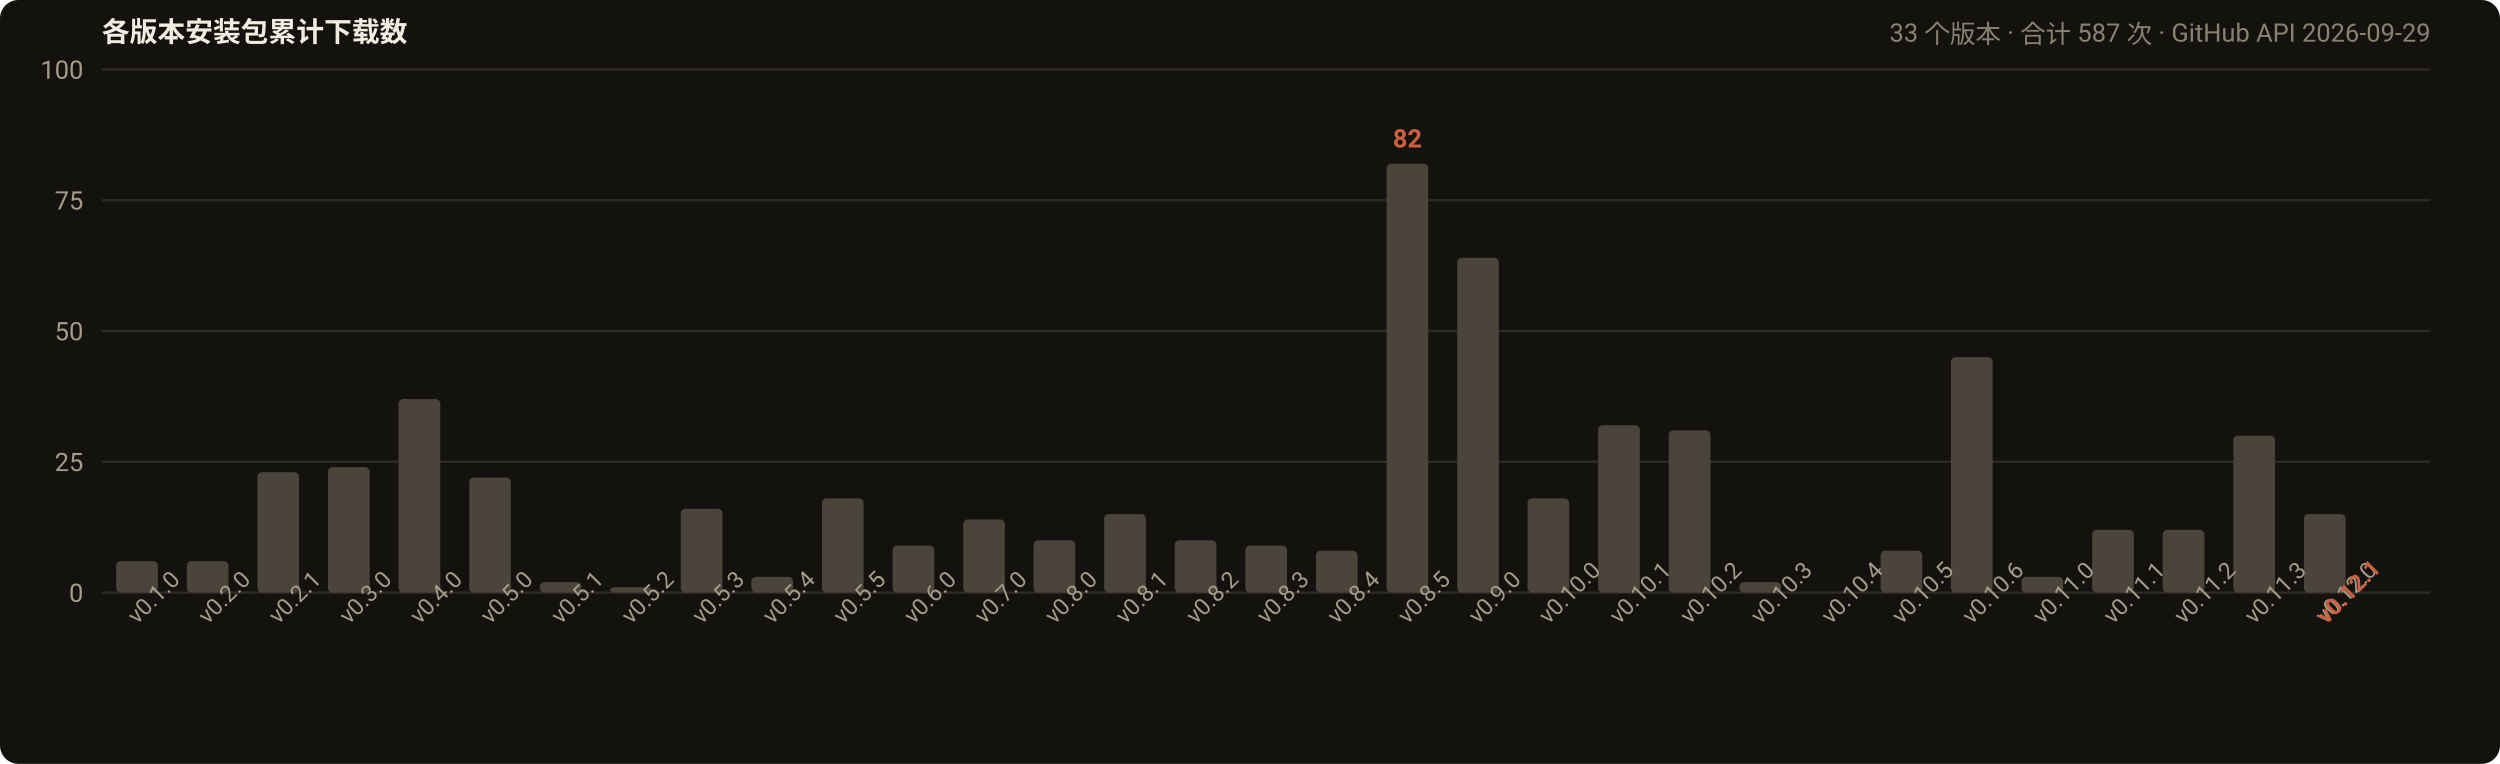
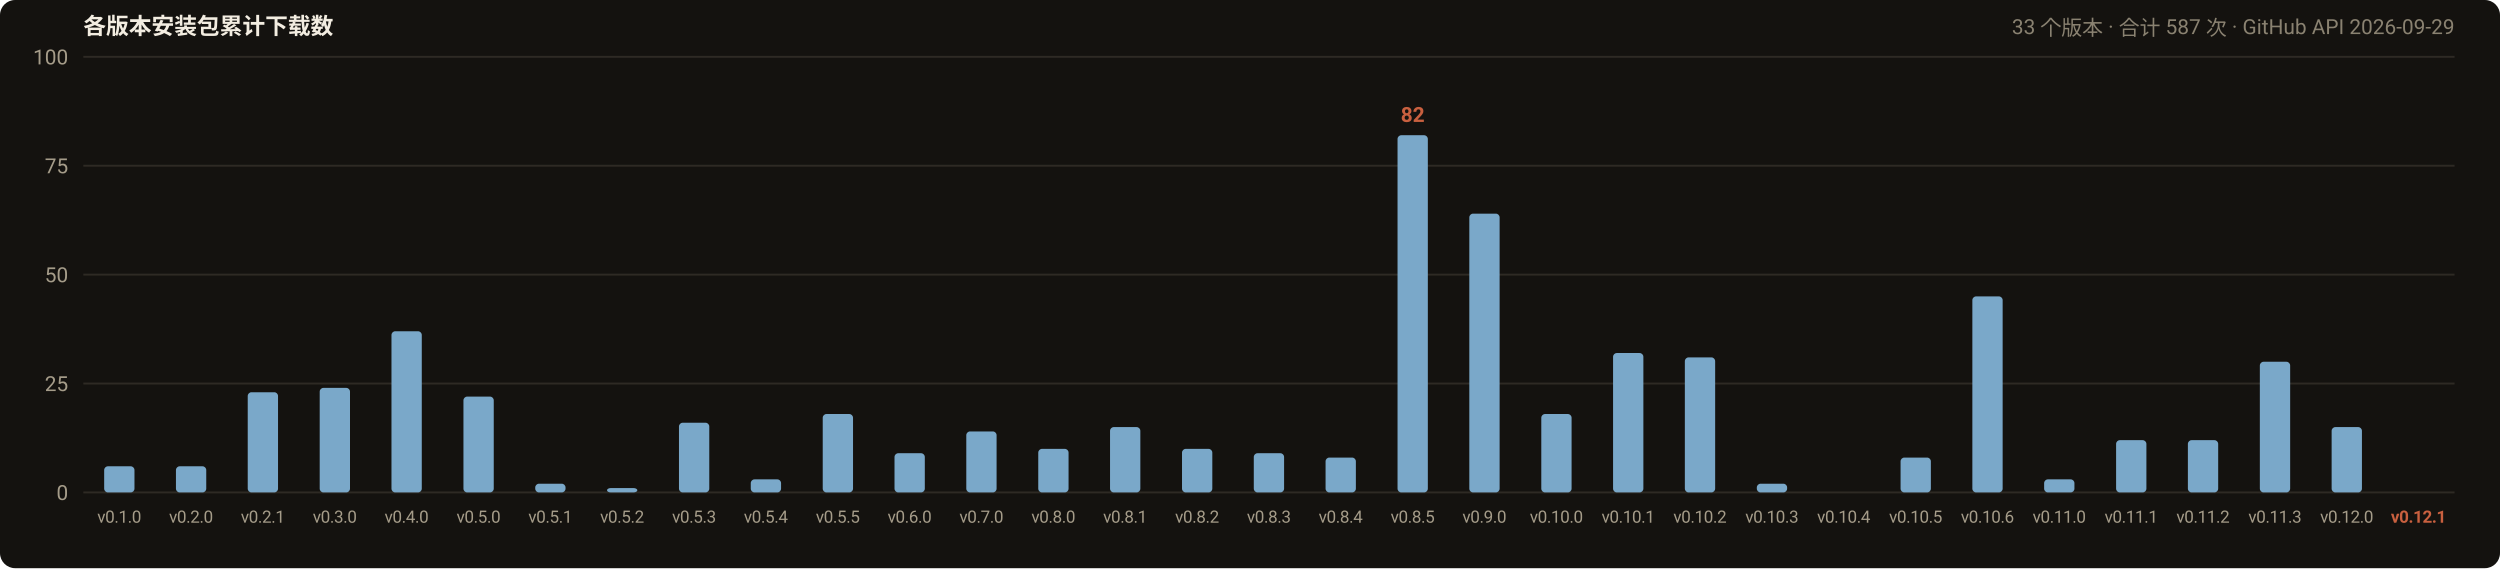
- <svg xmlns="http://www.w3.org/2000/svg" viewBox="0 0 1080 330" width="1080" height="330" role="img" aria-labelledby="dlTitle dlDesc">
-   <rect width="1080" height="330" rx="8" fill="#14120f" />
+ <svg xmlns="http://www.w3.org/2000/svg" viewBox="0 0 1320 300" width="1320" height="300" role="img" aria-labelledby="dlTitle dlDesc">
+   <rect width="1320" height="300" rx="8" fill="#14120f" />
  <text x="44" y="18" font-size="12" font-weight="600" font-family="ui-sans-serif,-apple-system,&quot;Segoe UI&quot;,Roboto,&quot;Helvetica Neue&quot;,sans-serif" fill="#f3ede1">各版本安装包累计下载数</text>
-   <text x="1050" y="18" text-anchor="end" font-size="11" font-family="ui-sans-serif,-apple-system,&quot;Segoe UI&quot;,Roboto,&quot;Helvetica Neue&quot;,sans-serif" fill="#8a8271">33 个版本 · 合计 587 次 · GitHub API 2026-09-29</text>
-   <line x1="44" y1="256.0" x2="1050" y2="256.0" stroke="#2e2a24" stroke-width="1" />
-   <text x="36" y="260.0" text-anchor="end" font-size="11" font-family="ui-sans-serif,-apple-system,&quot;Segoe UI&quot;,Roboto,&quot;Helvetica Neue&quot;,sans-serif" fill="#a59c89">0</text>
-   <line x1="44" y1="199.5" x2="1050" y2="199.5" stroke="#2e2a24" stroke-width="1" />
-   <text x="36" y="203.5" text-anchor="end" font-size="11" font-family="ui-sans-serif,-apple-system,&quot;Segoe UI&quot;,Roboto,&quot;Helvetica Neue&quot;,sans-serif" fill="#a59c89">25</text>
-   <line x1="44" y1="143.0" x2="1050" y2="143.0" stroke="#2e2a24" stroke-width="1" />
-   <text x="36" y="147.0" text-anchor="end" font-size="11" font-family="ui-sans-serif,-apple-system,&quot;Segoe UI&quot;,Roboto,&quot;Helvetica Neue&quot;,sans-serif" fill="#a59c89">50</text>
-   <line x1="44" y1="86.5" x2="1050" y2="86.5" stroke="#2e2a24" stroke-width="1" />
-   <text x="36" y="90.5" text-anchor="end" font-size="11" font-family="ui-sans-serif,-apple-system,&quot;Segoe UI&quot;,Roboto,&quot;Helvetica Neue&quot;,sans-serif" fill="#a59c89">75</text>
-   <line x1="44" y1="30.0" x2="1050" y2="30.0" stroke="#2e2a24" stroke-width="1" />
+   <text x="1296" y="18" text-anchor="end" font-size="11" font-family="ui-sans-serif,-apple-system,&quot;Segoe UI&quot;,Roboto,&quot;Helvetica Neue&quot;,sans-serif" fill="#8a8271">33 个版本 · 合计 587 次 · GitHub API 2026-09-29</text>
+   <line x1="44" y1="260.0" x2="1296" y2="260.0" stroke="#2e2a24" stroke-width="1" />
+   <text x="36" y="264.0" text-anchor="end" font-size="11" font-family="ui-sans-serif,-apple-system,&quot;Segoe UI&quot;,Roboto,&quot;Helvetica Neue&quot;,sans-serif" fill="#a59c89">0</text>
+   <line x1="44" y1="202.5" x2="1296" y2="202.5" stroke="#2e2a24" stroke-width="1" />
+   <text x="36" y="206.5" text-anchor="end" font-size="11" font-family="ui-sans-serif,-apple-system,&quot;Segoe UI&quot;,Roboto,&quot;Helvetica Neue&quot;,sans-serif" fill="#a59c89">25</text>
+   <line x1="44" y1="145.0" x2="1296" y2="145.0" stroke="#2e2a24" stroke-width="1" />
+   <text x="36" y="149.0" text-anchor="end" font-size="11" font-family="ui-sans-serif,-apple-system,&quot;Segoe UI&quot;,Roboto,&quot;Helvetica Neue&quot;,sans-serif" fill="#a59c89">50</text>
+   <line x1="44" y1="87.5" x2="1296" y2="87.5" stroke="#2e2a24" stroke-width="1" />
+   <text x="36" y="91.5" text-anchor="end" font-size="11" font-family="ui-sans-serif,-apple-system,&quot;Segoe UI&quot;,Roboto,&quot;Helvetica Neue&quot;,sans-serif" fill="#a59c89">75</text>
+   <line x1="44" y1="30.0" x2="1296" y2="30.0" stroke="#2e2a24" stroke-width="1" />
  <text x="36" y="34.0" text-anchor="end" font-size="11" font-family="ui-sans-serif,-apple-system,&quot;Segoe UI&quot;,Roboto,&quot;Helvetica Neue&quot;,sans-serif" fill="#a59c89">100</text>
-   <rect x="50.2" y="242.4" width="18.0" height="13.6" rx="2" fill="#4a443a" />
-   <rect x="80.7" y="242.4" width="18.0" height="13.6" rx="2" fill="#4a443a" />
-   <rect x="111.2" y="204.0" width="18.0" height="52.0" rx="2" fill="#4a443a" />
-   <rect x="141.7" y="201.8" width="18.0" height="54.2" rx="2" fill="#4a443a" />
-   <rect x="172.2" y="172.4" width="18.0" height="83.6" rx="2" fill="#4a443a" />
-   <rect x="202.7" y="206.3" width="18.0" height="49.7" rx="2" fill="#4a443a" />
-   <rect x="233.2" y="251.5" width="18.0" height="4.5" rx="2" fill="#4a443a" />
-   <rect x="263.6" y="253.7" width="18.0" height="2.3" rx="2" fill="#4a443a" />
-   <rect x="294.1" y="219.8" width="18.0" height="36.2" rx="2" fill="#4a443a" />
-   <rect x="324.6" y="249.2" width="18.0" height="6.8" rx="2" fill="#4a443a" />
-   <rect x="355.1" y="215.3" width="18.0" height="40.7" rx="2" fill="#4a443a" />
-   <rect x="385.6" y="235.7" width="18.0" height="20.3" rx="2" fill="#4a443a" />
-   <rect x="416.1" y="224.4" width="18.0" height="31.6" rx="2" fill="#4a443a" />
-   <rect x="446.5" y="233.4" width="18.0" height="22.6" rx="2" fill="#4a443a" />
-   <rect x="477.0" y="222.1" width="18.0" height="33.9" rx="2" fill="#4a443a" />
-   <rect x="507.5" y="233.4" width="18.0" height="22.6" rx="2" fill="#4a443a" />
-   <rect x="538.0" y="235.7" width="18.0" height="20.3" rx="2" fill="#4a443a" />
-   <rect x="568.5" y="237.9" width="18.0" height="18.1" rx="2" fill="#4a443a" />
-   <rect x="599.0" y="70.7" width="18.0" height="185.3" rx="2" fill="#4a443a" />
-   <rect x="629.5" y="111.4" width="18.0" height="144.6" rx="2" fill="#4a443a" />
-   <rect x="659.9" y="215.3" width="18.0" height="40.7" rx="2" fill="#4a443a" />
-   <rect x="690.4" y="183.7" width="18.0" height="72.3" rx="2" fill="#4a443a" />
-   <rect x="720.9" y="185.9" width="18.0" height="70.1" rx="2" fill="#4a443a" />
-   <rect x="751.4" y="251.5" width="18.0" height="4.5" rx="2" fill="#4a443a" />
-   <rect x="781.9" y="256.0" width="18.0" height="0.0" rx="2" fill="#4a443a" />
-   <rect x="812.4" y="237.9" width="18.0" height="18.1" rx="2" fill="#4a443a" />
-   <rect x="842.8" y="154.3" width="18.0" height="101.7" rx="2" fill="#4a443a" />
-   <rect x="873.3" y="249.2" width="18.0" height="6.8" rx="2" fill="#4a443a" />
-   <rect x="903.8" y="228.9" width="18.0" height="27.1" rx="2" fill="#4a443a" />
-   <rect x="934.3" y="228.9" width="18.0" height="27.1" rx="2" fill="#4a443a" />
-   <rect x="964.8" y="188.2" width="18.0" height="67.8" rx="2" fill="#4a443a" />
-   <rect x="995.3" y="222.1" width="18.0" height="33.9" rx="2" fill="#4a443a" />
-   <rect x="1025.8" y="256.0" width="18.0" height="0.0" rx="2" fill="#c9603f" />
-   <text x="608.0" y="63.7" text-anchor="middle" font-size="11" font-weight="600" font-family="ui-sans-serif,-apple-system,&quot;Segoe UI&quot;,Roboto,&quot;Helvetica Neue&quot;,sans-serif" fill="#c9603f">82</text>
-   <text x="59.2" y="270" font-size="10" font-weight="400" font-family="ui-sans-serif,-apple-system,&quot;Segoe UI&quot;,Roboto,&quot;Helvetica Neue&quot;,sans-serif" fill="#a59c89" transform="rotate(-45 59.2 270)">v0.1.0</text>
-   <text x="89.7" y="270" font-size="10" font-weight="400" font-family="ui-sans-serif,-apple-system,&quot;Segoe UI&quot;,Roboto,&quot;Helvetica Neue&quot;,sans-serif" fill="#a59c89" transform="rotate(-45 89.7 270)">v0.2.0</text>
-   <text x="120.2" y="270" font-size="10" font-weight="400" font-family="ui-sans-serif,-apple-system,&quot;Segoe UI&quot;,Roboto,&quot;Helvetica Neue&quot;,sans-serif" fill="#a59c89" transform="rotate(-45 120.2 270)">v0.2.1</text>
-   <text x="150.7" y="270" font-size="10" font-weight="400" font-family="ui-sans-serif,-apple-system,&quot;Segoe UI&quot;,Roboto,&quot;Helvetica Neue&quot;,sans-serif" fill="#a59c89" transform="rotate(-45 150.7 270)">v0.3.0</text>
-   <text x="181.2" y="270" font-size="10" font-weight="400" font-family="ui-sans-serif,-apple-system,&quot;Segoe UI&quot;,Roboto,&quot;Helvetica Neue&quot;,sans-serif" fill="#a59c89" transform="rotate(-45 181.2 270)">v0.4.0</text>
-   <text x="211.7" y="270" font-size="10" font-weight="400" font-family="ui-sans-serif,-apple-system,&quot;Segoe UI&quot;,Roboto,&quot;Helvetica Neue&quot;,sans-serif" fill="#a59c89" transform="rotate(-45 211.7 270)">v0.5.0</text>
-   <text x="242.2" y="270" font-size="10" font-weight="400" font-family="ui-sans-serif,-apple-system,&quot;Segoe UI&quot;,Roboto,&quot;Helvetica Neue&quot;,sans-serif" fill="#a59c89" transform="rotate(-45 242.2 270)">v0.5.1</text>
-   <text x="272.6" y="270" font-size="10" font-weight="400" font-family="ui-sans-serif,-apple-system,&quot;Segoe UI&quot;,Roboto,&quot;Helvetica Neue&quot;,sans-serif" fill="#a59c89" transform="rotate(-45 272.6 270)">v0.5.2</text>
-   <text x="303.1" y="270" font-size="10" font-weight="400" font-family="ui-sans-serif,-apple-system,&quot;Segoe UI&quot;,Roboto,&quot;Helvetica Neue&quot;,sans-serif" fill="#a59c89" transform="rotate(-45 303.1 270)">v0.5.3</text>
-   <text x="333.6" y="270" font-size="10" font-weight="400" font-family="ui-sans-serif,-apple-system,&quot;Segoe UI&quot;,Roboto,&quot;Helvetica Neue&quot;,sans-serif" fill="#a59c89" transform="rotate(-45 333.6 270)">v0.5.4</text>
-   <text x="364.1" y="270" font-size="10" font-weight="400" font-family="ui-sans-serif,-apple-system,&quot;Segoe UI&quot;,Roboto,&quot;Helvetica Neue&quot;,sans-serif" fill="#a59c89" transform="rotate(-45 364.1 270)">v0.5.5</text>
-   <text x="394.6" y="270" font-size="10" font-weight="400" font-family="ui-sans-serif,-apple-system,&quot;Segoe UI&quot;,Roboto,&quot;Helvetica Neue&quot;,sans-serif" fill="#a59c89" transform="rotate(-45 394.6 270)">v0.6.0</text>
-   <text x="425.1" y="270" font-size="10" font-weight="400" font-family="ui-sans-serif,-apple-system,&quot;Segoe UI&quot;,Roboto,&quot;Helvetica Neue&quot;,sans-serif" fill="#a59c89" transform="rotate(-45 425.1 270)">v0.7.0</text>
-   <text x="455.5" y="270" font-size="10" font-weight="400" font-family="ui-sans-serif,-apple-system,&quot;Segoe UI&quot;,Roboto,&quot;Helvetica Neue&quot;,sans-serif" fill="#a59c89" transform="rotate(-45 455.5 270)">v0.8.0</text>
-   <text x="486.0" y="270" font-size="10" font-weight="400" font-family="ui-sans-serif,-apple-system,&quot;Segoe UI&quot;,Roboto,&quot;Helvetica Neue&quot;,sans-serif" fill="#a59c89" transform="rotate(-45 486.0 270)">v0.8.1</text>
-   <text x="516.5" y="270" font-size="10" font-weight="400" font-family="ui-sans-serif,-apple-system,&quot;Segoe UI&quot;,Roboto,&quot;Helvetica Neue&quot;,sans-serif" fill="#a59c89" transform="rotate(-45 516.5 270)">v0.8.2</text>
-   <text x="547.0" y="270" font-size="10" font-weight="400" font-family="ui-sans-serif,-apple-system,&quot;Segoe UI&quot;,Roboto,&quot;Helvetica Neue&quot;,sans-serif" fill="#a59c89" transform="rotate(-45 547.0 270)">v0.8.3</text>
-   <text x="577.5" y="270" font-size="10" font-weight="400" font-family="ui-sans-serif,-apple-system,&quot;Segoe UI&quot;,Roboto,&quot;Helvetica Neue&quot;,sans-serif" fill="#a59c89" transform="rotate(-45 577.5 270)">v0.8.4</text>
-   <text x="608.0" y="270" font-size="10" font-weight="400" font-family="ui-sans-serif,-apple-system,&quot;Segoe UI&quot;,Roboto,&quot;Helvetica Neue&quot;,sans-serif" fill="#a59c89" transform="rotate(-45 608.0 270)">v0.8.5</text>
-   <text x="638.5" y="270" font-size="10" font-weight="400" font-family="ui-sans-serif,-apple-system,&quot;Segoe UI&quot;,Roboto,&quot;Helvetica Neue&quot;,sans-serif" fill="#a59c89" transform="rotate(-45 638.5 270)">v0.9.0</text>
-   <text x="668.9" y="270" font-size="10" font-weight="400" font-family="ui-sans-serif,-apple-system,&quot;Segoe UI&quot;,Roboto,&quot;Helvetica Neue&quot;,sans-serif" fill="#a59c89" transform="rotate(-45 668.9 270)">v0.10.0</text>
-   <text x="699.4" y="270" font-size="10" font-weight="400" font-family="ui-sans-serif,-apple-system,&quot;Segoe UI&quot;,Roboto,&quot;Helvetica Neue&quot;,sans-serif" fill="#a59c89" transform="rotate(-45 699.4 270)">v0.10.1</text>
-   <text x="729.9" y="270" font-size="10" font-weight="400" font-family="ui-sans-serif,-apple-system,&quot;Segoe UI&quot;,Roboto,&quot;Helvetica Neue&quot;,sans-serif" fill="#a59c89" transform="rotate(-45 729.9 270)">v0.10.2</text>
-   <text x="760.4" y="270" font-size="10" font-weight="400" font-family="ui-sans-serif,-apple-system,&quot;Segoe UI&quot;,Roboto,&quot;Helvetica Neue&quot;,sans-serif" fill="#a59c89" transform="rotate(-45 760.4 270)">v0.10.3</text>
-   <text x="790.9" y="270" font-size="10" font-weight="400" font-family="ui-sans-serif,-apple-system,&quot;Segoe UI&quot;,Roboto,&quot;Helvetica Neue&quot;,sans-serif" fill="#a59c89" transform="rotate(-45 790.9 270)">v0.10.4</text>
-   <text x="821.4" y="270" font-size="10" font-weight="400" font-family="ui-sans-serif,-apple-system,&quot;Segoe UI&quot;,Roboto,&quot;Helvetica Neue&quot;,sans-serif" fill="#a59c89" transform="rotate(-45 821.4 270)">v0.10.5</text>
-   <text x="851.8" y="270" font-size="10" font-weight="400" font-family="ui-sans-serif,-apple-system,&quot;Segoe UI&quot;,Roboto,&quot;Helvetica Neue&quot;,sans-serif" fill="#a59c89" transform="rotate(-45 851.8 270)">v0.10.6</text>
-   <text x="882.3" y="270" font-size="10" font-weight="400" font-family="ui-sans-serif,-apple-system,&quot;Segoe UI&quot;,Roboto,&quot;Helvetica Neue&quot;,sans-serif" fill="#a59c89" transform="rotate(-45 882.3 270)">v0.11.0</text>
-   <text x="912.8" y="270" font-size="10" font-weight="400" font-family="ui-sans-serif,-apple-system,&quot;Segoe UI&quot;,Roboto,&quot;Helvetica Neue&quot;,sans-serif" fill="#a59c89" transform="rotate(-45 912.8 270)">v0.11.1</text>
-   <text x="943.3" y="270" font-size="10" font-weight="400" font-family="ui-sans-serif,-apple-system,&quot;Segoe UI&quot;,Roboto,&quot;Helvetica Neue&quot;,sans-serif" fill="#a59c89" transform="rotate(-45 943.3 270)">v0.11.2</text>
-   <text x="973.8" y="270" font-size="10" font-weight="400" font-family="ui-sans-serif,-apple-system,&quot;Segoe UI&quot;,Roboto,&quot;Helvetica Neue&quot;,sans-serif" fill="#a59c89" transform="rotate(-45 973.8 270)">v0.11.3</text>
-   <text x="1004.3" y="270" font-size="10" font-weight="400" font-family="ui-sans-serif,-apple-system,&quot;Segoe UI&quot;,Roboto,&quot;Helvetica Neue&quot;,sans-serif" fill="#a59c89" transform="rotate(-45 1004.3 270)">v0.12.0</text>
-   <text x="1005.1" y="270" font-size="10" font-weight="600" font-family="ui-sans-serif,-apple-system,&quot;Segoe UI&quot;,Roboto,&quot;Helvetica Neue&quot;,sans-serif" fill="#c9603f" transform="rotate(-45 1005.1 270)">v0.12.1</text>
+   <rect x="55.0" y="246.2" width="16.0" height="13.8" rx="2" fill="#7aa8c9" />
+   <rect x="92.9" y="246.2" width="16.0" height="13.8" rx="2" fill="#7aa8c9" />
+   <rect x="130.8" y="207.1" width="16.0" height="52.9" rx="2" fill="#7aa8c9" />
+   <rect x="168.8" y="204.8" width="16.0" height="55.2" rx="2" fill="#7aa8c9" />
+   <rect x="206.7" y="174.9" width="16.0" height="85.1" rx="2" fill="#7aa8c9" />
+   <rect x="244.7" y="209.4" width="16.0" height="50.6" rx="2" fill="#7aa8c9" />
+   <rect x="282.6" y="255.4" width="16.0" height="4.6" rx="2" fill="#7aa8c9" />
+   <rect x="320.5" y="257.7" width="16.0" height="2.3" rx="2" fill="#7aa8c9" />
+   <rect x="358.5" y="223.2" width="16.0" height="36.8" rx="2" fill="#7aa8c9" />
+   <rect x="396.4" y="253.1" width="16.0" height="6.9" rx="2" fill="#7aa8c9" />
+   <rect x="434.4" y="218.6" width="16.0" height="41.4" rx="2" fill="#7aa8c9" />
+   <rect x="472.3" y="239.3" width="16.0" height="20.7" rx="2" fill="#7aa8c9" />
+   <rect x="510.2" y="227.8" width="16.0" height="32.2" rx="2" fill="#7aa8c9" />
+   <rect x="548.2" y="237.0" width="16.0" height="23.0" rx="2" fill="#7aa8c9" />
+   <rect x="586.1" y="225.5" width="16.0" height="34.5" rx="2" fill="#7aa8c9" />
+   <rect x="624.1" y="237.0" width="16.0" height="23.0" rx="2" fill="#7aa8c9" />
+   <rect x="662.0" y="239.3" width="16.0" height="20.7" rx="2" fill="#7aa8c9" />
+   <rect x="699.9" y="241.6" width="16.0" height="18.4" rx="2" fill="#7aa8c9" />
+   <rect x="737.9" y="71.4" width="16.0" height="188.6" rx="2" fill="#7aa8c9" />
+   <rect x="775.8" y="112.8" width="16.0" height="147.2" rx="2" fill="#7aa8c9" />
+   <rect x="813.8" y="218.6" width="16.0" height="41.4" rx="2" fill="#7aa8c9" />
+   <rect x="851.7" y="186.4" width="16.0" height="73.6" rx="2" fill="#7aa8c9" />
+   <rect x="889.6" y="188.7" width="16.0" height="71.3" rx="2" fill="#7aa8c9" />
+   <rect x="927.6" y="255.4" width="16.0" height="4.6" rx="2" fill="#7aa8c9" />
+   <rect x="965.5" y="260.0" width="16.0" height="0.0" rx="2" fill="#7aa8c9" />
+   <rect x="1003.5" y="241.6" width="16.0" height="18.4" rx="2" fill="#7aa8c9" />
+   <rect x="1041.4" y="156.5" width="16.0" height="103.5" rx="2" fill="#7aa8c9" />
+   <rect x="1079.3" y="253.1" width="16.0" height="6.9" rx="2" fill="#7aa8c9" />
+   <rect x="1117.3" y="232.4" width="16.0" height="27.6" rx="2" fill="#7aa8c9" />
+   <rect x="1155.2" y="232.4" width="16.0" height="27.6" rx="2" fill="#7aa8c9" />
+   <rect x="1193.2" y="191.0" width="16.0" height="69.0" rx="2" fill="#7aa8c9" />
+   <rect x="1231.1" y="225.5" width="16.0" height="34.5" rx="2" fill="#7aa8c9" />
+   <rect x="1269.0" y="260.0" width="16.0" height="0.0" rx="2" fill="#c9603f" />
+   <text x="745.9" y="64.4" text-anchor="middle" font-size="11" font-weight="600" font-family="ui-sans-serif,-apple-system,&quot;Segoe UI&quot;,Roboto,&quot;Helvetica Neue&quot;,sans-serif" fill="#c9603f">82</text>
+   <text x="63.0" y="276" text-anchor="middle" font-size="9" font-weight="400" font-family="ui-sans-serif,-apple-system,&quot;Segoe UI&quot;,Roboto,&quot;Helvetica Neue&quot;,sans-serif" fill="#a59c89" letter-spacing="-0.2">v0.1.0</text>
+   <text x="100.9" y="276" text-anchor="middle" font-size="9" font-weight="400" font-family="ui-sans-serif,-apple-system,&quot;Segoe UI&quot;,Roboto,&quot;Helvetica Neue&quot;,sans-serif" fill="#a59c89" letter-spacing="-0.2">v0.2.0</text>
+   <text x="138.8" y="276" text-anchor="middle" font-size="9" font-weight="400" font-family="ui-sans-serif,-apple-system,&quot;Segoe UI&quot;,Roboto,&quot;Helvetica Neue&quot;,sans-serif" fill="#a59c89" letter-spacing="-0.2">v0.2.1</text>
+   <text x="176.8" y="276" text-anchor="middle" font-size="9" font-weight="400" font-family="ui-sans-serif,-apple-system,&quot;Segoe UI&quot;,Roboto,&quot;Helvetica Neue&quot;,sans-serif" fill="#a59c89" letter-spacing="-0.2">v0.3.0</text>
+   <text x="214.7" y="276" text-anchor="middle" font-size="9" font-weight="400" font-family="ui-sans-serif,-apple-system,&quot;Segoe UI&quot;,Roboto,&quot;Helvetica Neue&quot;,sans-serif" fill="#a59c89" letter-spacing="-0.2">v0.4.0</text>
+   <text x="252.7" y="276" text-anchor="middle" font-size="9" font-weight="400" font-family="ui-sans-serif,-apple-system,&quot;Segoe UI&quot;,Roboto,&quot;Helvetica Neue&quot;,sans-serif" fill="#a59c89" letter-spacing="-0.2">v0.5.0</text>
+   <text x="290.6" y="276" text-anchor="middle" font-size="9" font-weight="400" font-family="ui-sans-serif,-apple-system,&quot;Segoe UI&quot;,Roboto,&quot;Helvetica Neue&quot;,sans-serif" fill="#a59c89" letter-spacing="-0.2">v0.5.1</text>
+   <text x="328.5" y="276" text-anchor="middle" font-size="9" font-weight="400" font-family="ui-sans-serif,-apple-system,&quot;Segoe UI&quot;,Roboto,&quot;Helvetica Neue&quot;,sans-serif" fill="#a59c89" letter-spacing="-0.2">v0.5.2</text>
+   <text x="366.5" y="276" text-anchor="middle" font-size="9" font-weight="400" font-family="ui-sans-serif,-apple-system,&quot;Segoe UI&quot;,Roboto,&quot;Helvetica Neue&quot;,sans-serif" fill="#a59c89" letter-spacing="-0.2">v0.5.3</text>
+   <text x="404.4" y="276" text-anchor="middle" font-size="9" font-weight="400" font-family="ui-sans-serif,-apple-system,&quot;Segoe UI&quot;,Roboto,&quot;Helvetica Neue&quot;,sans-serif" fill="#a59c89" letter-spacing="-0.2">v0.5.4</text>
+   <text x="442.4" y="276" text-anchor="middle" font-size="9" font-weight="400" font-family="ui-sans-serif,-apple-system,&quot;Segoe UI&quot;,Roboto,&quot;Helvetica Neue&quot;,sans-serif" fill="#a59c89" letter-spacing="-0.2">v0.5.5</text>
+   <text x="480.3" y="276" text-anchor="middle" font-size="9" font-weight="400" font-family="ui-sans-serif,-apple-system,&quot;Segoe UI&quot;,Roboto,&quot;Helvetica Neue&quot;,sans-serif" fill="#a59c89" letter-spacing="-0.2">v0.6.0</text>
+   <text x="518.2" y="276" text-anchor="middle" font-size="9" font-weight="400" font-family="ui-sans-serif,-apple-system,&quot;Segoe UI&quot;,Roboto,&quot;Helvetica Neue&quot;,sans-serif" fill="#a59c89" letter-spacing="-0.2">v0.7.0</text>
+   <text x="556.2" y="276" text-anchor="middle" font-size="9" font-weight="400" font-family="ui-sans-serif,-apple-system,&quot;Segoe UI&quot;,Roboto,&quot;Helvetica Neue&quot;,sans-serif" fill="#a59c89" letter-spacing="-0.2">v0.8.0</text>
+   <text x="594.1" y="276" text-anchor="middle" font-size="9" font-weight="400" font-family="ui-sans-serif,-apple-system,&quot;Segoe UI&quot;,Roboto,&quot;Helvetica Neue&quot;,sans-serif" fill="#a59c89" letter-spacing="-0.2">v0.8.1</text>
+   <text x="632.1" y="276" text-anchor="middle" font-size="9" font-weight="400" font-family="ui-sans-serif,-apple-system,&quot;Segoe UI&quot;,Roboto,&quot;Helvetica Neue&quot;,sans-serif" fill="#a59c89" letter-spacing="-0.2">v0.8.2</text>
+   <text x="670.0" y="276" text-anchor="middle" font-size="9" font-weight="400" font-family="ui-sans-serif,-apple-system,&quot;Segoe UI&quot;,Roboto,&quot;Helvetica Neue&quot;,sans-serif" fill="#a59c89" letter-spacing="-0.2">v0.8.3</text>
+   <text x="707.9" y="276" text-anchor="middle" font-size="9" font-weight="400" font-family="ui-sans-serif,-apple-system,&quot;Segoe UI&quot;,Roboto,&quot;Helvetica Neue&quot;,sans-serif" fill="#a59c89" letter-spacing="-0.2">v0.8.4</text>
+   <text x="745.9" y="276" text-anchor="middle" font-size="9" font-weight="400" font-family="ui-sans-serif,-apple-system,&quot;Segoe UI&quot;,Roboto,&quot;Helvetica Neue&quot;,sans-serif" fill="#a59c89" letter-spacing="-0.2">v0.8.5</text>
+   <text x="783.8" y="276" text-anchor="middle" font-size="9" font-weight="400" font-family="ui-sans-serif,-apple-system,&quot;Segoe UI&quot;,Roboto,&quot;Helvetica Neue&quot;,sans-serif" fill="#a59c89" letter-spacing="-0.2">v0.9.0</text>
+   <text x="821.8" y="276" text-anchor="middle" font-size="9" font-weight="400" font-family="ui-sans-serif,-apple-system,&quot;Segoe UI&quot;,Roboto,&quot;Helvetica Neue&quot;,sans-serif" fill="#a59c89" letter-spacing="-0.2">v0.10.0</text>
+   <text x="859.7" y="276" text-anchor="middle" font-size="9" font-weight="400" font-family="ui-sans-serif,-apple-system,&quot;Segoe UI&quot;,Roboto,&quot;Helvetica Neue&quot;,sans-serif" fill="#a59c89" letter-spacing="-0.2">v0.10.1</text>
+   <text x="897.6" y="276" text-anchor="middle" font-size="9" font-weight="400" font-family="ui-sans-serif,-apple-system,&quot;Segoe UI&quot;,Roboto,&quot;Helvetica Neue&quot;,sans-serif" fill="#a59c89" letter-spacing="-0.2">v0.10.2</text>
+   <text x="935.6" y="276" text-anchor="middle" font-size="9" font-weight="400" font-family="ui-sans-serif,-apple-system,&quot;Segoe UI&quot;,Roboto,&quot;Helvetica Neue&quot;,sans-serif" fill="#a59c89" letter-spacing="-0.2">v0.10.3</text>
+   <text x="973.5" y="276" text-anchor="middle" font-size="9" font-weight="400" font-family="ui-sans-serif,-apple-system,&quot;Segoe UI&quot;,Roboto,&quot;Helvetica Neue&quot;,sans-serif" fill="#a59c89" letter-spacing="-0.2">v0.10.4</text>
+   <text x="1011.5" y="276" text-anchor="middle" font-size="9" font-weight="400" font-family="ui-sans-serif,-apple-system,&quot;Segoe UI&quot;,Roboto,&quot;Helvetica Neue&quot;,sans-serif" fill="#a59c89" letter-spacing="-0.2">v0.10.5</text>
+   <text x="1049.4" y="276" text-anchor="middle" font-size="9" font-weight="400" font-family="ui-sans-serif,-apple-system,&quot;Segoe UI&quot;,Roboto,&quot;Helvetica Neue&quot;,sans-serif" fill="#a59c89" letter-spacing="-0.2">v0.10.6</text>
+   <text x="1087.3" y="276" text-anchor="middle" font-size="9" font-weight="400" font-family="ui-sans-serif,-apple-system,&quot;Segoe UI&quot;,Roboto,&quot;Helvetica Neue&quot;,sans-serif" fill="#a59c89" letter-spacing="-0.2">v0.11.0</text>
+   <text x="1125.3" y="276" text-anchor="middle" font-size="9" font-weight="400" font-family="ui-sans-serif,-apple-system,&quot;Segoe UI&quot;,Roboto,&quot;Helvetica Neue&quot;,sans-serif" fill="#a59c89" letter-spacing="-0.2">v0.11.1</text>
+   <text x="1163.2" y="276" text-anchor="middle" font-size="9" font-weight="400" font-family="ui-sans-serif,-apple-system,&quot;Segoe UI&quot;,Roboto,&quot;Helvetica Neue&quot;,sans-serif" fill="#a59c89" letter-spacing="-0.2">v0.11.2</text>
+   <text x="1201.2" y="276" text-anchor="middle" font-size="9" font-weight="400" font-family="ui-sans-serif,-apple-system,&quot;Segoe UI&quot;,Roboto,&quot;Helvetica Neue&quot;,sans-serif" fill="#a59c89" letter-spacing="-0.2">v0.11.3</text>
+   <text x="1239.1" y="276" text-anchor="middle" font-size="9" font-weight="400" font-family="ui-sans-serif,-apple-system,&quot;Segoe UI&quot;,Roboto,&quot;Helvetica Neue&quot;,sans-serif" fill="#a59c89" letter-spacing="-0.2">v0.12.0</text>
+   <text x="1277.0" y="276" text-anchor="middle" font-size="9" font-weight="600" font-family="ui-sans-serif,-apple-system,&quot;Segoe UI&quot;,Roboto,&quot;Helvetica Neue&quot;,sans-serif" fill="#c9603f" letter-spacing="-0.2">v0.12.1</text>
</svg>
